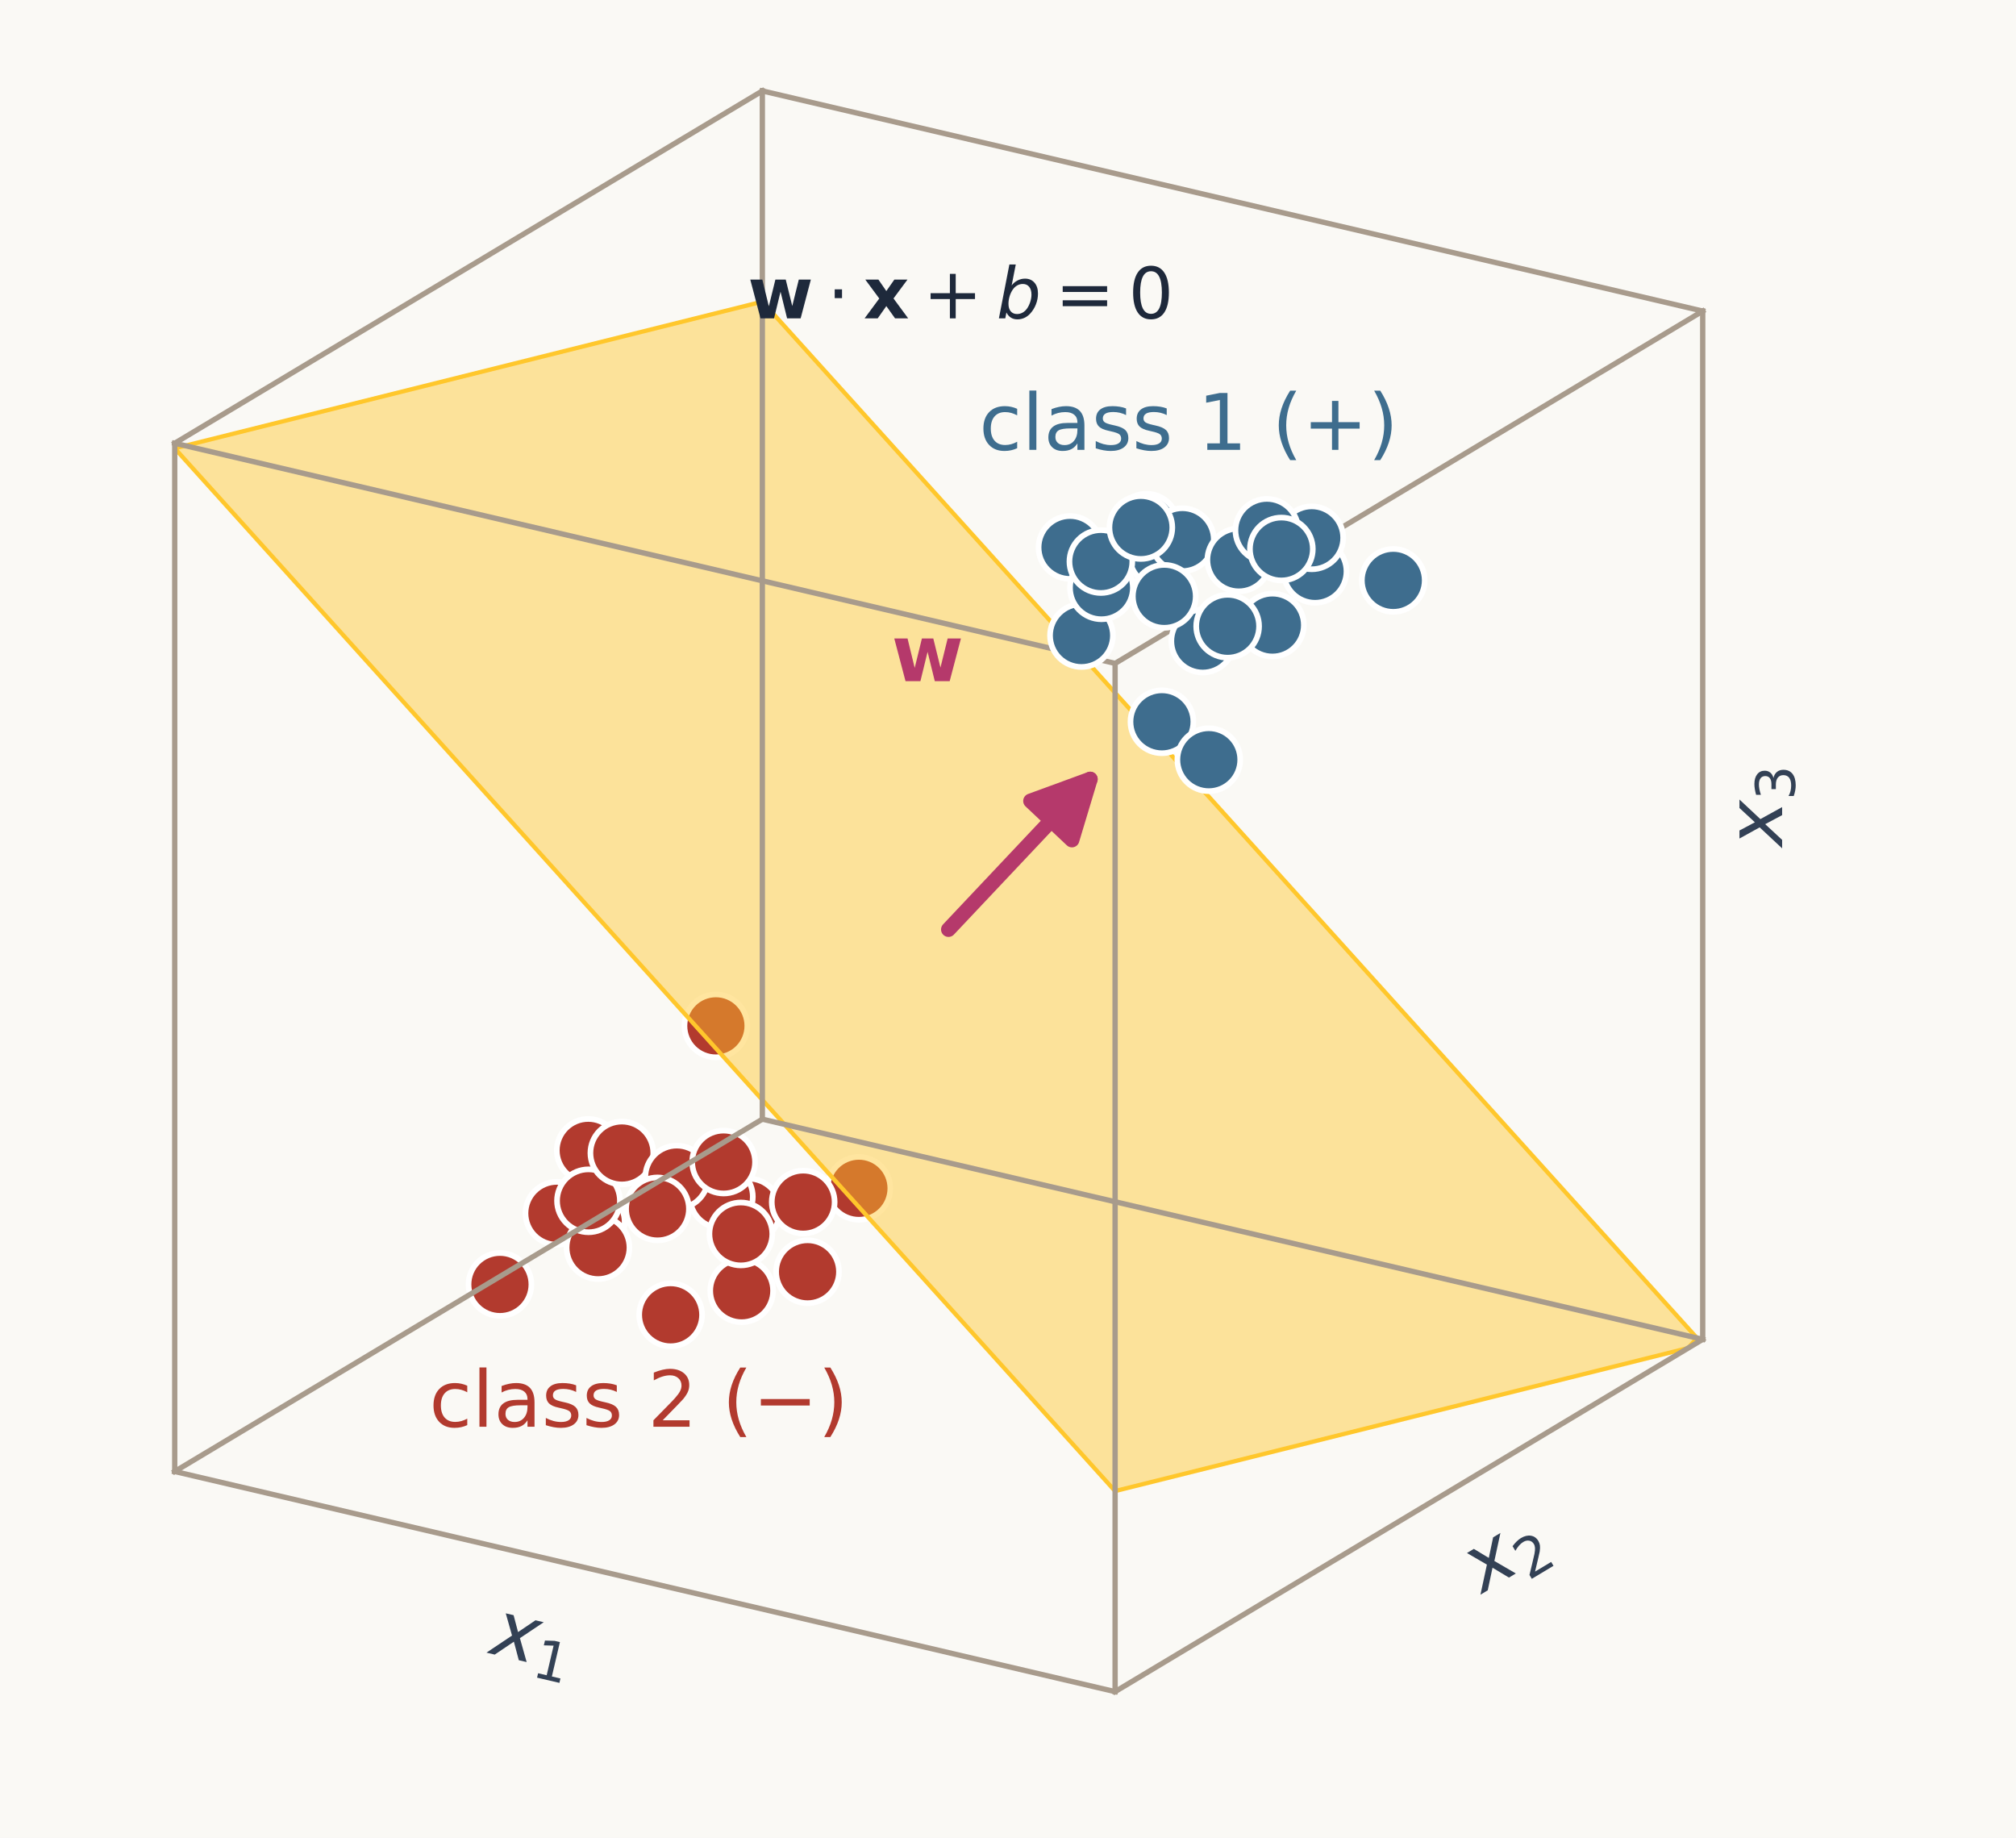
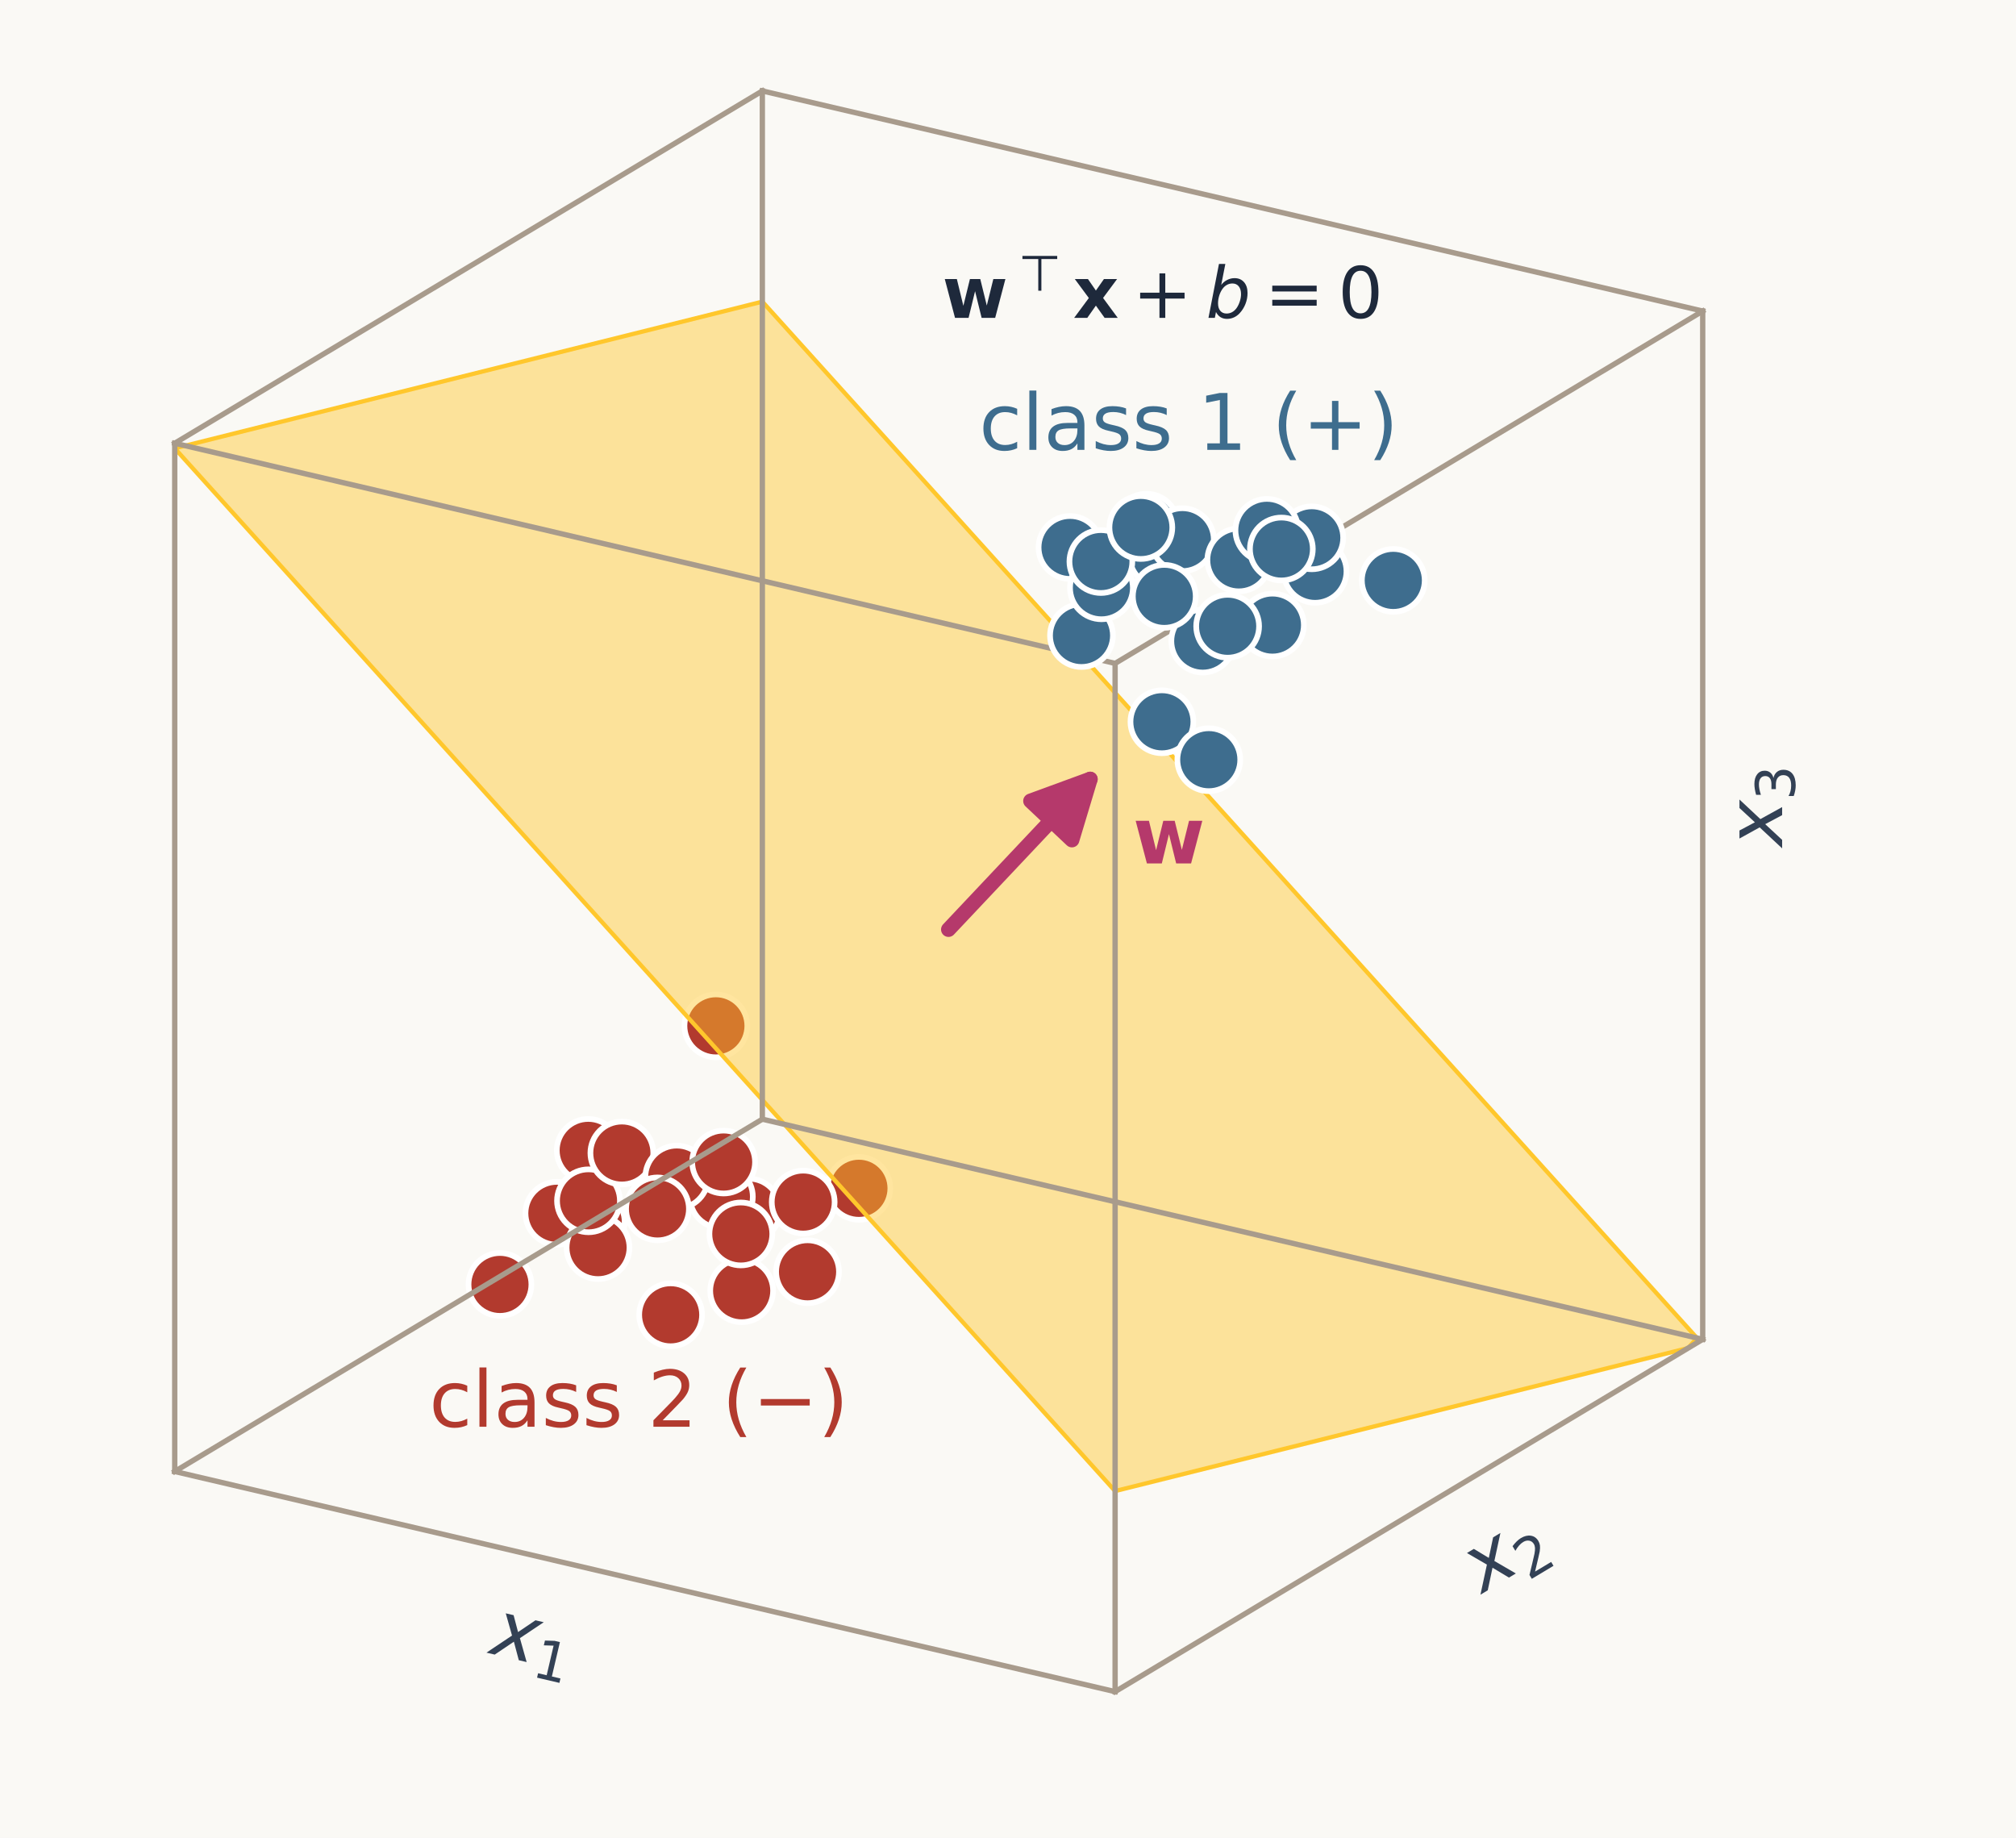
<svg xmlns="http://www.w3.org/2000/svg" xmlns:xlink="http://www.w3.org/1999/xlink" width="409.227pt" height="373.039pt" viewBox="0 0 409.227 373.039" version="1.1">
  <defs>
    <style type="text/css">*{stroke-linejoin: round; stroke-linecap: butt}</style>
  </defs>
  <g id="figure_1">
    <g id="patch_1">
      <path d="M 0 373.039  L 409.227 373.039  L 409.227 0  L 0 0  z " style="fill: #faf9f5" />
    </g>
    <g id="patch_2">
      <path d="M 7.2 364.251  L 364.251 364.251  L 364.251 7.2  L 7.2 7.2  z " style="fill: #faf9f5" />
    </g>
    <g id="pane3d_1">
      <g id="patch_3">
        <path d="M 35.467 298.663  L 154.747 227.155  L 154.747 18.455  L 35.467 89.963  " style="fill: none; opacity: 0.5" />
      </g>
    </g>
    <g id="pane3d_2">
      <g id="patch_4">
        <path d="M 154.747 227.155  L 345.634 271.838  L 345.634 63.138  L 154.747 18.455  " style="fill: none; opacity: 0.5" />
      </g>
    </g>
    <g id="pane3d_3">
      <g id="patch_5">
        <path d="M 35.467 298.663  L 226.354 343.346  L 345.634 271.838  L 154.747 227.155  " style="fill: none; opacity: 0.5" />
      </g>
    </g>
    <g id="axis3d_1">
      <g id="line2d_1">
        <path d="M 35.467 298.663  L 226.354 343.346  " style="fill: none" />
      </g>
      <g id="text_1">
        <g style="fill: #334155" transform="translate(99.13483 335.5737) rotate(-346.8254) scale(0.1584 -0.1584)">
          <defs>
            <path id="DejaVuSans-Oblique-78" d="M 3841 3500  L 2234 1784  L 3219 0  L 2559 0  L 1819 1388  L 531 0  L -166 0  L 1556 1844  L 641 3500  L 1300 3500  L 1972 2234  L 3144 3500  L 3841 3500  z " transform="scale(0.015625)" />
            <path id="DejaVuSans-31" d="M 794 531  L 1825 531  L 1825 4091  L 703 3866  L 703 4441  L 1819 4666  L 2450 4666  L 2450 531  L 3481 531  L 3481 0  L 794 0  L 794 531  z " transform="scale(0.015625)" />
          </defs>
          <use xlink:href="#DejaVuSans-Oblique-78" transform="translate(0 0.3125)" />
          <use xlink:href="#DejaVuSans-31" transform="translate(59.17969 -16.09375) scale(0.7)" />
        </g>
      </g>
    </g>
    <g id="axis3d_2">
      <g id="line2d_2">
        <path d="M 345.634 271.838  L 226.354 343.346  " style="fill: none" />
      </g>
      <g id="text_2">
        <g style="fill: #334155" transform="translate(300.8951 323.4981) rotate(-30.94251) scale(0.1584 -0.1584)">
          <defs>
            <path id="DejaVuSans-32" d="M 1228 531  L 3431 531  L 3431 0  L 469 0  L 469 531  Q 828 903 1448 1529  Q 2069 2156 2228 2338  Q 2531 2678 2651 2914  Q 2772 3150 2772 3378  Q 2772 3750 2511 3984  Q 2250 4219 1831 4219  Q 1534 4219 1204 4116  Q 875 4013 500 3803  L 500 4441  Q 881 4594 1212 4672  Q 1544 4750 1819 4750  Q 2544 4750 2975 4387  Q 3406 4025 3406 3419  Q 3406 3131 3298 2873  Q 3191 2616 2906 2266  Q 2828 2175 2409 1742  Q 1991 1309 1228 531  z " transform="scale(0.015625)" />
          </defs>
          <use xlink:href="#DejaVuSans-Oblique-78" transform="translate(0 0.3125)" />
          <use xlink:href="#DejaVuSans-32" transform="translate(59.17969 -16.09375) scale(0.7)" />
        </g>
      </g>
    </g>
    <g id="axis3d_3">
      <g id="line2d_3">
        <path d="M 345.634 271.838  L 345.634 63.138  " style="fill: none" />
      </g>
      <g id="text_3">
        <g style="fill: #334155" transform="translate(361.804 171.7793) rotate(-90) scale(0.1584 -0.1584)">
          <defs>
            <path id="DejaVuSans-33" d="M 2597 2516  Q 3050 2419 3304 2112  Q 3559 1806 3559 1356  Q 3559 666 3084 287  Q 2609 -91 1734 -91  Q 1441 -91 1130 -33  Q 819 25 488 141  L 488 750  Q 750 597 1062 519  Q 1375 441 1716 441  Q 2309 441 2620 675  Q 2931 909 2931 1356  Q 2931 1769 2642 2001  Q 2353 2234 1838 2234  L 1294 2234  L 1294 2753  L 1863 2753  Q 2328 2753 2575 2939  Q 2822 3125 2822 3475  Q 2822 3834 2567 4026  Q 2313 4219 1838 4219  Q 1578 4219 1281 4162  Q 984 4106 628 3988  L 628 4550  Q 988 4650 1302 4700  Q 1616 4750 1894 4750  Q 2613 4750 3031 4423  Q 3450 4097 3450 3541  Q 3450 3153 3228 2886  Q 3006 2619 2597 2516  z " transform="scale(0.015625)" />
          </defs>
          <use xlink:href="#DejaVuSans-Oblique-78" transform="translate(0 0.3125)" />
          <use xlink:href="#DejaVuSans-33" transform="translate(59.17969 -16.09375) scale(0.7)" />
        </g>
      </g>
    </g>
    <g id="axes_1">
      <g id="Path3DCollection_1">
        <defs>
-           <path id="md238e57ece" d="M 0 6.381  C 1.692 6.381 3.315 5.709 4.512 4.512  C 5.709 3.315 6.381 1.692 6.381 0  C 6.381 -1.692 5.709 -3.315 4.512 -4.512  C 3.315 -5.709 1.692 -6.381 0 -6.381  C -1.692 -6.381 -3.315 -5.709 -4.512 -4.512  C -5.709 -3.315 -6.381 -1.692 -6.381 0  C -6.381 1.692 -5.709 3.315 -4.512 4.512  C -3.315 5.709 -1.692 6.381 0 6.381  z " style="stroke: #ffffff; stroke-width: 1.152" />
+           <path id="m69ab20252e" d="M 0 6.381  C 1.692 6.381 3.315 5.709 4.512 4.512  C 5.709 3.315 6.381 1.692 6.381 0  C 6.381 -1.692 5.709 -3.315 4.512 -4.512  C 3.315 -5.709 1.692 -6.381 0 -6.381  C -1.692 -6.381 -3.315 -5.709 -4.512 -4.512  C -5.709 -3.315 -6.381 -1.692 -6.381 0  C -6.381 1.692 -5.709 3.315 -4.512 4.512  C -3.315 5.709 -1.692 6.381 0 6.381  z " style="stroke: #ffffff; stroke-width: 1.152" />
        </defs>
-         <g clip-path="url(#p60a55ea14d)">
-           <use xlink:href="#md238e57ece" x="101.487" y="260.698" style="fill: #b23a2e; stroke: #ffffff; stroke-width: 1.152" />
-           <use xlink:href="#md238e57ece" x="121.837" y="234.627" style="fill: #b23a2e; stroke: #ffffff; stroke-width: 1.152" />
-           <use xlink:href="#md238e57ece" x="151.993" y="245.602" style="fill: #b23a2e; stroke: #ffffff; stroke-width: 1.152" />
-           <use xlink:href="#md238e57ece" x="145.317" y="208.215" style="fill: #b23a2e; stroke: #ffffff; stroke-width: 1.152" />
-           <use xlink:href="#md238e57ece" x="120.421" y="248.034" style="fill: #b23a2e; stroke: #ffffff; stroke-width: 1.152" />
-           <use xlink:href="#md238e57ece" x="163.925" y="258.118" style="fill: #b23a2e; stroke: #ffffff; stroke-width: 1.152" />
-           <use xlink:href="#md238e57ece" x="119.407" y="233.49" style="fill: #b23a2e; stroke: #ffffff; stroke-width: 1.152" />
-           <use xlink:href="#md238e57ece" x="113.048" y="246.257" style="fill: #b23a2e; stroke: #ffffff; stroke-width: 1.152" />
-           <use xlink:href="#md238e57ece" x="121.395" y="253.224" style="fill: #b23a2e; stroke: #ffffff; stroke-width: 1.152" />
-           <use xlink:href="#md238e57ece" x="174.35" y="241.189" style="fill: #b23a2e; stroke: #ffffff; stroke-width: 1.152" />
-           <use xlink:href="#md238e57ece" x="119.455" y="243.719" style="fill: #b23a2e; stroke: #ffffff; stroke-width: 1.152" />
-           <use xlink:href="#md238e57ece" x="126.231" y="234.024" style="fill: #b23a2e; stroke: #ffffff; stroke-width: 1.152" />
-           <use xlink:href="#md238e57ece" x="150.548" y="261.977" style="fill: #b23a2e; stroke: #ffffff; stroke-width: 1.152" />
-           <use xlink:href="#md238e57ece" x="163.041" y="243.981" style="fill: #b23a2e; stroke: #ffffff; stroke-width: 1.152" />
-           <use xlink:href="#md238e57ece" x="146.432" y="242.898" style="fill: #b23a2e; stroke: #ffffff; stroke-width: 1.152" />
-           <use xlink:href="#md238e57ece" x="137.379" y="238.901" style="fill: #b23a2e; stroke: #ffffff; stroke-width: 1.152" />
-           <use xlink:href="#md238e57ece" x="133.467" y="245.366" style="fill: #b23a2e; stroke: #ffffff; stroke-width: 1.152" />
-           <use xlink:href="#md238e57ece" x="136.132" y="266.86" style="fill: #b23a2e; stroke: #ffffff; stroke-width: 1.152" />
-           <use xlink:href="#md238e57ece" x="150.384" y="250.45" style="fill: #b23a2e; stroke: #ffffff; stroke-width: 1.152" />
-           <use xlink:href="#md238e57ece" x="146.886" y="235.854" style="fill: #b23a2e; stroke: #ffffff; stroke-width: 1.152" />
+         <g clip-path="url(#p181996ef46)">
+           <use xlink:href="#m69ab20252e" x="101.487" y="260.698" style="fill: #b23a2e; stroke: #ffffff; stroke-width: 1.152" />
+           <use xlink:href="#m69ab20252e" x="121.837" y="234.627" style="fill: #b23a2e; stroke: #ffffff; stroke-width: 1.152" />
+           <use xlink:href="#m69ab20252e" x="151.993" y="245.602" style="fill: #b23a2e; stroke: #ffffff; stroke-width: 1.152" />
+           <use xlink:href="#m69ab20252e" x="145.317" y="208.215" style="fill: #b23a2e; stroke: #ffffff; stroke-width: 1.152" />
+           <use xlink:href="#m69ab20252e" x="120.421" y="248.034" style="fill: #b23a2e; stroke: #ffffff; stroke-width: 1.152" />
+           <use xlink:href="#m69ab20252e" x="163.925" y="258.118" style="fill: #b23a2e; stroke: #ffffff; stroke-width: 1.152" />
+           <use xlink:href="#m69ab20252e" x="119.407" y="233.49" style="fill: #b23a2e; stroke: #ffffff; stroke-width: 1.152" />
+           <use xlink:href="#m69ab20252e" x="113.048" y="246.257" style="fill: #b23a2e; stroke: #ffffff; stroke-width: 1.152" />
+           <use xlink:href="#m69ab20252e" x="121.395" y="253.224" style="fill: #b23a2e; stroke: #ffffff; stroke-width: 1.152" />
+           <use xlink:href="#m69ab20252e" x="174.35" y="241.189" style="fill: #b23a2e; stroke: #ffffff; stroke-width: 1.152" />
+           <use xlink:href="#m69ab20252e" x="119.455" y="243.719" style="fill: #b23a2e; stroke: #ffffff; stroke-width: 1.152" />
+           <use xlink:href="#m69ab20252e" x="126.231" y="234.024" style="fill: #b23a2e; stroke: #ffffff; stroke-width: 1.152" />
+           <use xlink:href="#m69ab20252e" x="150.548" y="261.977" style="fill: #b23a2e; stroke: #ffffff; stroke-width: 1.152" />
+           <use xlink:href="#m69ab20252e" x="163.041" y="243.981" style="fill: #b23a2e; stroke: #ffffff; stroke-width: 1.152" />
+           <use xlink:href="#m69ab20252e" x="146.432" y="242.898" style="fill: #b23a2e; stroke: #ffffff; stroke-width: 1.152" />
+           <use xlink:href="#m69ab20252e" x="137.379" y="238.901" style="fill: #b23a2e; stroke: #ffffff; stroke-width: 1.152" />
+           <use xlink:href="#m69ab20252e" x="133.467" y="245.366" style="fill: #b23a2e; stroke: #ffffff; stroke-width: 1.152" />
+           <use xlink:href="#m69ab20252e" x="136.132" y="266.86" style="fill: #b23a2e; stroke: #ffffff; stroke-width: 1.152" />
+           <use xlink:href="#m69ab20252e" x="150.384" y="250.45" style="fill: #b23a2e; stroke: #ffffff; stroke-width: 1.152" />
+           <use xlink:href="#m69ab20252e" x="146.886" y="235.854" style="fill: #b23a2e; stroke: #ffffff; stroke-width: 1.152" />
        </g>
      </g>
      <g id="Poly3DCollection_1">
        <defs>
-           <path id="mecfa9c2ccb" d="M 226.354 -70.403  L 342.69 -99.436  L 344.456 -101.476  L 154.747 -311.813  L 35.467 -282.046  z " style="stroke: #ffc72c; stroke-width: 0.864" />
+           <path id="md86cc02a25" d="M 226.354 -70.403  L 342.69 -99.436  L 344.456 -101.476  L 154.747 -311.813  L 35.467 -282.046  z " style="stroke: #ffc72c; stroke-width: 0.864" />
        </defs>
-         <g clip-path="url(#p60a55ea14d)">
-           <use xlink:href="#mecfa9c2ccb" x="0" y="373.039" style="fill: #ffc72c; fill-opacity: 0.45; stroke: #ffc72c; stroke-width: 0.864" />
+         <g clip-path="url(#p181996ef46)">
+           <use xlink:href="#md86cc02a25" x="0" y="373.039" style="fill: #ffc72c; fill-opacity: 0.45; stroke: #ffc72c; stroke-width: 0.864" />
        </g>
      </g>
      <g id="line2d_4">
        <path d="M 35.467 298.663  L 226.354 343.346  " style="fill: none; stroke: #a89b8c; stroke-width: 1.08; stroke-linecap: square" />
      </g>
      <g id="line2d_5">
        <path d="M 35.467 89.963  L 226.354 134.646  " style="fill: none; stroke: #a89b8c; stroke-width: 1.08; stroke-linecap: square" />
      </g>
      <g id="line2d_6">
        <path d="M 154.747 227.155  L 345.634 271.838  " style="fill: none; stroke: #a89b8c; stroke-width: 1.08; stroke-linecap: square" />
      </g>
      <g id="line2d_7">
        <path d="M 154.747 18.455  L 345.634 63.138  " style="fill: none; stroke: #a89b8c; stroke-width: 1.08; stroke-linecap: square" />
      </g>
      <g id="line2d_8">
        <path d="M 35.467 298.663  L 154.747 227.155  " style="fill: none; stroke: #a89b8c; stroke-width: 1.08; stroke-linecap: square" />
      </g>
      <g id="line2d_9">
        <path d="M 35.467 89.963  L 154.747 18.455  " style="fill: none; stroke: #a89b8c; stroke-width: 1.08; stroke-linecap: square" />
      </g>
      <g id="line2d_10">
        <path d="M 226.354 343.346  L 345.634 271.838  " style="fill: none; stroke: #a89b8c; stroke-width: 1.08; stroke-linecap: square" />
      </g>
      <g id="line2d_11">
        <path d="M 226.354 134.646  L 345.634 63.138  " style="fill: none; stroke: #a89b8c; stroke-width: 1.08; stroke-linecap: square" />
      </g>
      <g id="line2d_12">
        <path d="M 35.467 298.663  L 35.467 89.963  " style="fill: none; stroke: #a89b8c; stroke-width: 1.08; stroke-linecap: square" />
      </g>
      <g id="line2d_13">
        <path d="M 154.747 227.155  L 154.747 18.455  " style="fill: none; stroke: #a89b8c; stroke-width: 1.08; stroke-linecap: square" />
      </g>
      <g id="line2d_14">
        <path d="M 226.354 343.346  L 226.354 134.646  " style="fill: none; stroke: #a89b8c; stroke-width: 1.08; stroke-linecap: square" />
      </g>
      <g id="line2d_15">
        <path d="M 345.634 271.838  L 345.634 63.138  " style="fill: none; stroke: #a89b8c; stroke-width: 1.08; stroke-linecap: square" />
      </g>
      <g id="Path3DCollection_2">
        <defs>
-           <path id="m7ea125ef98" d="M 0 6.381  C 1.692 6.381 3.315 5.709 4.512 4.512  C 5.709 3.315 6.381 1.692 6.381 0  C 6.381 -1.692 5.709 -3.315 4.512 -4.512  C 3.315 -5.709 1.692 -6.381 0 -6.381  C -1.692 -6.381 -3.315 -5.709 -4.512 -4.512  C -5.709 -3.315 -6.381 -1.692 -6.381 0  C -6.381 1.692 -5.709 3.315 -4.512 4.512  C -3.315 5.709 -1.692 6.381 0 6.381  z " style="stroke: #ffffff; stroke-width: 1.152" />
+           <path id="m7d11b2d3d6" d="M 0 6.381  C 1.692 6.381 3.315 5.709 4.512 4.512  C 5.709 3.315 6.381 1.692 6.381 0  C 6.381 -1.692 5.709 -3.315 4.512 -4.512  C 3.315 -5.709 1.692 -6.381 0 -6.381  C -1.692 -6.381 -3.315 -5.709 -4.512 -4.512  C -5.709 -3.315 -6.381 -1.692 -6.381 0  C -6.381 1.692 -5.709 3.315 -4.512 4.512  C -3.315 5.709 -1.692 6.381 0 6.381  z " style="stroke: #ffffff; stroke-width: 1.152" />
        </defs>
-         <g clip-path="url(#p60a55ea14d)">
-           <use xlink:href="#m7ea125ef98" x="219.528" y="128.99" style="fill: #3e6d8e; stroke: #ffffff; stroke-width: 1.152" />
-           <use xlink:href="#m7ea125ef98" x="258.289" y="126.865" style="fill: #3e6d8e; stroke: #ffffff; stroke-width: 1.152" />
-           <use xlink:href="#m7ea125ef98" x="266.942" y="115.963" style="fill: #3e6d8e; stroke: #ffffff; stroke-width: 1.152" />
-           <use xlink:href="#m7ea125ef98" x="235.648" y="112.726" style="fill: #3e6d8e; stroke: #ffffff; stroke-width: 1.152" />
-           <use xlink:href="#m7ea125ef98" x="217.203" y="111.119" style="fill: #3e6d8e; stroke: #ffffff; stroke-width: 1.152" />
-           <use xlink:href="#m7ea125ef98" x="232.729" y="106.596" style="fill: #3e6d8e; stroke: #ffffff; stroke-width: 1.152" />
-           <use xlink:href="#m7ea125ef98" x="244.15" y="130.121" style="fill: #3e6d8e; stroke: #ffffff; stroke-width: 1.152" />
-           <use xlink:href="#m7ea125ef98" x="235.857" y="146.496" style="fill: #3e6d8e; stroke: #ffffff; stroke-width: 1.152" />
-           <use xlink:href="#m7ea125ef98" x="240.009" y="109.533" style="fill: #3e6d8e; stroke: #ffffff; stroke-width: 1.152" />
-           <use xlink:href="#m7ea125ef98" x="282.822" y="117.802" style="fill: #3e6d8e; stroke: #ffffff; stroke-width: 1.152" />
-           <use xlink:href="#m7ea125ef98" x="245.375" y="154.194" style="fill: #3e6d8e; stroke: #ffffff; stroke-width: 1.152" />
-           <use xlink:href="#m7ea125ef98" x="266.269" y="109.158" style="fill: #3e6d8e; stroke: #ffffff; stroke-width: 1.152" />
-           <use xlink:href="#m7ea125ef98" x="223.58" y="119.304" style="fill: #3e6d8e; stroke: #ffffff; stroke-width: 1.152" />
-           <use xlink:href="#m7ea125ef98" x="249.199" y="127.106" style="fill: #3e6d8e; stroke: #ffffff; stroke-width: 1.152" />
-           <use xlink:href="#m7ea125ef98" x="223.468" y="113.973" style="fill: #3e6d8e; stroke: #ffffff; stroke-width: 1.152" />
-           <use xlink:href="#m7ea125ef98" x="236.337" y="121.038" style="fill: #3e6d8e; stroke: #ffffff; stroke-width: 1.152" />
-           <use xlink:href="#m7ea125ef98" x="231.583" y="107.066" style="fill: #3e6d8e; stroke: #ffffff; stroke-width: 1.152" />
-           <use xlink:href="#m7ea125ef98" x="251.467" y="113.638" style="fill: #3e6d8e; stroke: #ffffff; stroke-width: 1.152" />
-           <use xlink:href="#m7ea125ef98" x="257.164" y="107.64" style="fill: #3e6d8e; stroke: #ffffff; stroke-width: 1.152" />
-           <use xlink:href="#m7ea125ef98" x="260.104" y="111.431" style="fill: #3e6d8e; stroke: #ffffff; stroke-width: 1.152" />
+         <g clip-path="url(#p181996ef46)">
+           <use xlink:href="#m7d11b2d3d6" x="219.528" y="128.99" style="fill: #3e6d8e; stroke: #ffffff; stroke-width: 1.152" />
+           <use xlink:href="#m7d11b2d3d6" x="258.289" y="126.865" style="fill: #3e6d8e; stroke: #ffffff; stroke-width: 1.152" />
+           <use xlink:href="#m7d11b2d3d6" x="266.942" y="115.963" style="fill: #3e6d8e; stroke: #ffffff; stroke-width: 1.152" />
+           <use xlink:href="#m7d11b2d3d6" x="235.648" y="112.726" style="fill: #3e6d8e; stroke: #ffffff; stroke-width: 1.152" />
+           <use xlink:href="#m7d11b2d3d6" x="217.203" y="111.119" style="fill: #3e6d8e; stroke: #ffffff; stroke-width: 1.152" />
+           <use xlink:href="#m7d11b2d3d6" x="232.729" y="106.596" style="fill: #3e6d8e; stroke: #ffffff; stroke-width: 1.152" />
+           <use xlink:href="#m7d11b2d3d6" x="244.15" y="130.121" style="fill: #3e6d8e; stroke: #ffffff; stroke-width: 1.152" />
+           <use xlink:href="#m7d11b2d3d6" x="235.857" y="146.496" style="fill: #3e6d8e; stroke: #ffffff; stroke-width: 1.152" />
+           <use xlink:href="#m7d11b2d3d6" x="240.009" y="109.533" style="fill: #3e6d8e; stroke: #ffffff; stroke-width: 1.152" />
+           <use xlink:href="#m7d11b2d3d6" x="282.822" y="117.802" style="fill: #3e6d8e; stroke: #ffffff; stroke-width: 1.152" />
+           <use xlink:href="#m7d11b2d3d6" x="245.375" y="154.194" style="fill: #3e6d8e; stroke: #ffffff; stroke-width: 1.152" />
+           <use xlink:href="#m7d11b2d3d6" x="266.269" y="109.158" style="fill: #3e6d8e; stroke: #ffffff; stroke-width: 1.152" />
+           <use xlink:href="#m7d11b2d3d6" x="223.58" y="119.304" style="fill: #3e6d8e; stroke: #ffffff; stroke-width: 1.152" />
+           <use xlink:href="#m7d11b2d3d6" x="249.199" y="127.106" style="fill: #3e6d8e; stroke: #ffffff; stroke-width: 1.152" />
+           <use xlink:href="#m7d11b2d3d6" x="223.468" y="113.973" style="fill: #3e6d8e; stroke: #ffffff; stroke-width: 1.152" />
+           <use xlink:href="#m7d11b2d3d6" x="236.337" y="121.038" style="fill: #3e6d8e; stroke: #ffffff; stroke-width: 1.152" />
+           <use xlink:href="#m7d11b2d3d6" x="231.583" y="107.066" style="fill: #3e6d8e; stroke: #ffffff; stroke-width: 1.152" />
+           <use xlink:href="#m7d11b2d3d6" x="251.467" y="113.638" style="fill: #3e6d8e; stroke: #ffffff; stroke-width: 1.152" />
+           <use xlink:href="#m7d11b2d3d6" x="257.164" y="107.64" style="fill: #3e6d8e; stroke: #ffffff; stroke-width: 1.152" />
+           <use xlink:href="#m7d11b2d3d6" x="260.104" y="111.431" style="fill: #3e6d8e; stroke: #ffffff; stroke-width: 1.152" />
        </g>
      </g>
      <g id="text_4">
-         <g style="fill: #1e293b" transform="translate(151.7909 64.61933) scale(0.144 -0.144)">
+         <g style="fill: #1e293b" transform="translate(191.2789 64.61933) scale(0.144 -0.144)">
          <defs>
            <path id="DejaVuSans-Bold-77" d="M 225 3500  L 1313 3500  L 1900 1088  L 2491 3500  L 3425 3500  L 4013 1113  L 4603 3500  L 5691 3500  L 4769 0  L 3547 0  L 2956 2406  L 2369 0  L 1147 0  L 225 3500  z " transform="scale(0.015625)" />
-             <path id="DejaVuSans-22c5" d="M 684 2619  L 1344 2619  L 1344 1825  L 684 1825  L 684 2619  z " transform="scale(0.015625)" />
+             <path id="DejaVuSans-22a4" d="M 5028 4481  L 5028 4084  L 2988 4084  L 2988 0  L 2588 0  L 2588 4084  L 547 4084  L 547 4481  L 5028 4481  z " transform="scale(0.015625)" />
            <path id="DejaVuSans-Bold-78" d="M 1422 1791  L 159 3500  L 1344 3500  L 2059 2463  L 2784 3500  L 3969 3500  L 2706 1797  L 4031 0  L 2847 0  L 2059 1106  L 1281 0  L 97 0  L 1422 1791  z " transform="scale(0.015625)" />
            <path id="DejaVuSans-2b" d="M 2944 4013  L 2944 2272  L 4684 2272  L 4684 1741  L 2944 1741  L 2944 0  L 2419 0  L 2419 1741  L 678 1741  L 678 2272  L 2419 2272  L 2419 4013  L 2944 4013  z " transform="scale(0.015625)" />
            <path id="DejaVuSans-Oblique-62" d="M 3169 2138  Q 3169 2591 2961 2847  Q 2753 3103 2388 3103  Q 2122 3103 1889 2973  Q 1656 2844 1484 2597  Q 1303 2338 1198 1995  Q 1094 1653 1094 1313  Q 1094 881 1298 636  Q 1503 391 1863 391  Q 2134 391 2365 517  Q 2597 644 2772 891  Q 2950 1147 3059 1487  Q 3169 1828 3169 2138  z M 1381 2969  Q 1594 3256 1914 3420  Q 2234 3584 2584 3584  Q 3122 3584 3439 3221  Q 3756 2859 3756 2241  Q 3756 1734 3570 1259  Q 3384 784 3041 416  Q 2816 172 2522 40  Q 2228 -91 1906 -91  Q 1566 -91 1316 65  Q 1066 222 909 531  L 806 0  L 231 0  L 1178 4863  L 1753 4863  L 1381 2969  z " transform="scale(0.015625)" />
            <path id="DejaVuSans-3d" d="M 678 2906  L 4684 2906  L 4684 2381  L 678 2381  L 678 2906  z M 678 1631  L 4684 1631  L 4684 1100  L 678 1100  L 678 1631  z " transform="scale(0.015625)" />
            <path id="DejaVuSans-30" d="M 2034 4250  Q 1547 4250 1301 3770  Q 1056 3291 1056 2328  Q 1056 1369 1301 889  Q 1547 409 2034 409  Q 2525 409 2770 889  Q 3016 1369 3016 2328  Q 3016 3291 2770 3770  Q 2525 4250 2034 4250  z M 2034 4750  Q 2819 4750 3233 4129  Q 3647 3509 3647 2328  Q 3647 1150 3233 529  Q 2819 -91 2034 -91  Q 1250 -91 836 529  Q 422 1150 422 2328  Q 422 3509 836 4129  Q 1250 4750 2034 4750  z " transform="scale(0.015625)" />
          </defs>
-           <use xlink:href="#DejaVuSans-Bold-77" transform="translate(0 0.015625)" />
-           <use xlink:href="#DejaVuSans-22c5" transform="translate(111.8652 0.015625)" />
-           <use xlink:href="#DejaVuSans-Bold-78" transform="translate(163.1348 0.015625)" />
-           <use xlink:href="#DejaVuSans-2b" transform="translate(247.1191 0.015625)" />
-           <use xlink:href="#DejaVuSans-Oblique-62" transform="translate(350.3906 0.015625)" />
-           <use xlink:href="#DejaVuSans-3d" transform="translate(433.3496 0.015625)" />
-           <use xlink:href="#DejaVuSans-30" transform="translate(536.6211 0.015625)" />
+           <use xlink:href="#DejaVuSans-Bold-77" transform="translate(0 0.707813)" />
+           <use xlink:href="#DejaVuSans-22a4" transform="translate(106.9775 38.98906) scale(0.7)" />
+           <use xlink:href="#DejaVuSans-Bold-78" transform="translate(184.3262 0.707813)" />
+           <use xlink:href="#DejaVuSans-2b" transform="translate(268.3105 0.707813)" />
+           <use xlink:href="#DejaVuSans-Oblique-62" transform="translate(371.582 0.707813)" />
+           <use xlink:href="#DejaVuSans-3d" transform="translate(454.541 0.707813)" />
+           <use xlink:href="#DejaVuSans-30" transform="translate(557.8125 0.707813)" />
        </g>
      </g>
      <g id="text_5">
-         <g style="fill: #b5396b" transform="translate(180.9724 138.3011) scale(0.1584 -0.1584)">
+         <g style="fill: #b5396b" transform="translate(229.9724 175.3011) scale(0.1584 -0.1584)">
          <use xlink:href="#DejaVuSans-Bold-77" transform="translate(0 0.3125)" />
        </g>
      </g>
      <g id="text_6">
        <g style="fill: #3e6d8e" transform="translate(198.7478 91.30581) scale(0.1584 -0.1584)">
          <defs>
            <path id="DejaVuSans-63" d="M 3122 3366  L 3122 2828  Q 2878 2963 2633 3030  Q 2388 3097 2138 3097  Q 1578 3097 1268 2742  Q 959 2388 959 1747  Q 959 1106 1268 751  Q 1578 397 2138 397  Q 2388 397 2633 464  Q 2878 531 3122 666  L 3122 134  Q 2881 22 2623 -34  Q 2366 -91 2075 -91  Q 1284 -91 818 406  Q 353 903 353 1747  Q 353 2603 823 3093  Q 1294 3584 2113 3584  Q 2378 3584 2631 3529  Q 2884 3475 3122 3366  z " transform="scale(0.015625)" />
            <path id="DejaVuSans-6c" d="M 603 4863  L 1178 4863  L 1178 0  L 603 0  L 603 4863  z " transform="scale(0.015625)" />
            <path id="DejaVuSans-61" d="M 2194 1759  Q 1497 1759 1228 1600  Q 959 1441 959 1056  Q 959 750 1161 570  Q 1363 391 1709 391  Q 2188 391 2477 730  Q 2766 1069 2766 1631  L 2766 1759  L 2194 1759  z M 3341 1997  L 3341 0  L 2766 0  L 2766 531  Q 2569 213 2275 61  Q 1981 -91 1556 -91  Q 1019 -91 701 211  Q 384 513 384 1019  Q 384 1609 779 1909  Q 1175 2209 1959 2209  L 2766 2209  L 2766 2266  Q 2766 2663 2505 2880  Q 2244 3097 1772 3097  Q 1472 3097 1187 3025  Q 903 2953 641 2809  L 641 3341  Q 956 3463 1253 3523  Q 1550 3584 1831 3584  Q 2591 3584 2966 3190  Q 3341 2797 3341 1997  z " transform="scale(0.015625)" />
            <path id="DejaVuSans-73" d="M 2834 3397  L 2834 2853  Q 2591 2978 2328 3040  Q 2066 3103 1784 3103  Q 1356 3103 1142 2972  Q 928 2841 928 2578  Q 928 2378 1081 2264  Q 1234 2150 1697 2047  L 1894 2003  Q 2506 1872 2764 1633  Q 3022 1394 3022 966  Q 3022 478 2636 193  Q 2250 -91 1575 -91  Q 1294 -91 989 -36  Q 684 19 347 128  L 347 722  Q 666 556 975 473  Q 1284 391 1588 391  Q 1994 391 2212 530  Q 2431 669 2431 922  Q 2431 1156 2273 1281  Q 2116 1406 1581 1522  L 1381 1569  Q 847 1681 609 1914  Q 372 2147 372 2553  Q 372 3047 722 3315  Q 1072 3584 1716 3584  Q 2034 3584 2315 3537  Q 2597 3491 2834 3397  z " transform="scale(0.015625)" />
            <path id="DejaVuSans-20" transform="scale(0.015625)" />
            <path id="DejaVuSans-28" d="M 1984 4856  Q 1566 4138 1362 3434  Q 1159 2731 1159 2009  Q 1159 1288 1364 580  Q 1569 -128 1984 -844  L 1484 -844  Q 1016 -109 783 600  Q 550 1309 550 2009  Q 550 2706 781 3412  Q 1013 4119 1484 4856  L 1984 4856  z " transform="scale(0.015625)" />
            <path id="DejaVuSans-29" d="M 513 4856  L 1013 4856  Q 1481 4119 1714 3412  Q 1947 2706 1947 2009  Q 1947 1309 1714 600  Q 1481 -109 1013 -844  L 513 -844  Q 928 -128 1133 580  Q 1338 1288 1338 2009  Q 1338 2731 1133 3434  Q 928 4138 513 4856  z " transform="scale(0.015625)" />
          </defs>
          <use xlink:href="#DejaVuSans-63" />
          <use xlink:href="#DejaVuSans-6c" transform="translate(54.98047 0)" />
          <use xlink:href="#DejaVuSans-61" transform="translate(82.76367 0)" />
          <use xlink:href="#DejaVuSans-73" transform="translate(144.043 0)" />
          <use xlink:href="#DejaVuSans-73" transform="translate(196.1426 0)" />
          <use xlink:href="#DejaVuSans-20" transform="translate(248.2422 0)" />
          <use xlink:href="#DejaVuSans-31" transform="translate(280.0293 0)" />
          <use xlink:href="#DejaVuSans-20" transform="translate(343.6523 0)" />
          <use xlink:href="#DejaVuSans-28" transform="translate(375.4395 0)" />
          <use xlink:href="#DejaVuSans-2b" transform="translate(414.4531 0)" />
          <use xlink:href="#DejaVuSans-29" transform="translate(498.2422 0)" />
        </g>
      </g>
      <g id="text_7">
        <g style="fill: #b23a2e" transform="translate(87.12197 289.5812) scale(0.1584 -0.1584)">
          <defs>
            <path id="DejaVuSans-2212" d="M 678 2272  L 4684 2272  L 4684 1741  L 678 1741  L 678 2272  z " transform="scale(0.015625)" />
          </defs>
          <use xlink:href="#DejaVuSans-63" />
          <use xlink:href="#DejaVuSans-6c" transform="translate(54.98047 0)" />
          <use xlink:href="#DejaVuSans-61" transform="translate(82.76367 0)" />
          <use xlink:href="#DejaVuSans-73" transform="translate(144.043 0)" />
          <use xlink:href="#DejaVuSans-73" transform="translate(196.1426 0)" />
          <use xlink:href="#DejaVuSans-20" transform="translate(248.2422 0)" />
          <use xlink:href="#DejaVuSans-32" transform="translate(280.0293 0)" />
          <use xlink:href="#DejaVuSans-20" transform="translate(343.6523 0)" />
          <use xlink:href="#DejaVuSans-28" transform="translate(375.4395 0)" />
          <use xlink:href="#DejaVuSans-2212" transform="translate(414.4531 0)" />
          <use xlink:href="#DejaVuSans-29" transform="translate(498.2422 0)" />
        </g>
      </g>
    </g>
    <g id="text_8">
      <g style="fill: #faf9f5; opacity: 0" transform="translate(105.845 365.5786) scale(0.01 -0.01)">
        <defs>
          <path id="Poppins-Regular-2e" d="M 678 -38  Q 512 -38 397 77  Q 282 192 282 358  Q 282 525 397 640  Q 512 755 678 755  Q 838 755 950 640  Q 1062 525 1062 358  Q 1062 192 950 77  Q 838 -38 678 -38  z " transform="scale(0.015625)" />
        </defs>
        <use xlink:href="#Poppins-Regular-2e" />
      </g>
    </g>
    <g id="text_9">
      <g style="fill: #faf9f5; opacity: 0" transform="translate(126.2613 365.5786) scale(0.01 -0.01)">
        <use xlink:href="#Poppins-Regular-2e" />
      </g>
    </g>
    <g id="text_10">
      <g style="fill: #faf9f5; opacity: 0" transform="translate(105.845 346.2216) scale(0.01 -0.01)">
        <use xlink:href="#Poppins-Regular-2e" />
      </g>
    </g>
    <g id="text_11">
      <g style="fill: #faf9f5; opacity: 0" transform="translate(126.2613 346.2216) scale(0.01 -0.01)">
        <use xlink:href="#Poppins-Regular-2e" />
      </g>
    </g>
    <g id="text_12">
      <g style="fill: #faf9f5; opacity: 0" transform="translate(302.1681 355.8274) scale(0.01 -0.01)">
        <use xlink:href="#Poppins-Regular-2e" />
      </g>
    </g>
    <g id="text_13">
      <g style="fill: #faf9f5; opacity: 0" transform="translate(325.0394 355.8274) scale(0.01 -0.01)">
        <use xlink:href="#Poppins-Regular-2e" />
      </g>
    </g>
    <g id="text_14">
      <g style="fill: #faf9f5; opacity: 0" transform="translate(302.1681 333.4131) scale(0.01 -0.01)">
        <use xlink:href="#Poppins-Regular-2e" />
      </g>
    </g>
    <g id="text_15">
      <g style="fill: #faf9f5; opacity: 0" transform="translate(325.0394 333.4131) scale(0.01 -0.01)">
        <use xlink:href="#Poppins-Regular-2e" />
      </g>
    </g>
    <g id="text_16">
      <g style="fill: #faf9f5; opacity: 0" transform="translate(385.9774 172.22) scale(0.01 -0.01)">
        <use xlink:href="#Poppins-Regular-2e" />
      </g>
    </g>
    <g id="text_17">
      <g style="fill: #faf9f5; opacity: 0" transform="translate(401.8174 172.22) scale(0.01 -0.01)">
        <use xlink:href="#Poppins-Regular-2e" />
      </g>
    </g>
    <g id="text_18">
      <g style="fill: #faf9f5; opacity: 0" transform="translate(385.9774 154.8697) scale(0.01 -0.01)">
        <use xlink:href="#Poppins-Regular-2e" />
      </g>
    </g>
    <g id="text_19">
      <g style="fill: #faf9f5; opacity: 0" transform="translate(401.8174 154.8697) scale(0.01 -0.01)">
        <use xlink:href="#Poppins-Regular-2e" />
      </g>
    </g>
    <g id="text_20">
-       <g style="fill: #faf9f5; opacity: 0" transform="translate(32.41321 126.3722) scale(0.01 -0.01)">
+       <g style="fill: #faf9f5; opacity: 0" transform="translate(30.88591 127.315) scale(0.01 -0.01)">
        <use xlink:href="#Poppins-Regular-2e" />
      </g>
    </g>
    <g id="text_21">
-       <g style="fill: #faf9f5; opacity: 0" transform="translate(119.4066 126.3722) scale(0.01 -0.01)">
+       <g style="fill: #faf9f5; opacity: 0" transform="translate(120.9339 127.315) scale(0.01 -0.01)">
        <use xlink:href="#Poppins-Regular-2e" />
      </g>
    </g>
    <g id="text_22">
-       <g style="fill: #faf9f5; opacity: 0" transform="translate(32.41321 112.6922) scale(0.01 -0.01)">
+       <g style="fill: #faf9f5; opacity: 0" transform="translate(30.88591 111.7495) scale(0.01 -0.01)">
        <use xlink:href="#Poppins-Regular-2e" />
      </g>
    </g>
    <g id="text_23">
-       <g style="fill: #faf9f5; opacity: 0" transform="translate(119.4066 112.6922) scale(0.01 -0.01)">
+       <g style="fill: #faf9f5; opacity: 0" transform="translate(120.9339 111.7495) scale(0.01 -0.01)">
        <use xlink:href="#Poppins-Regular-2e" />
      </g>
    </g>
    <g id="text_24">
      <g style="fill: #faf9f5; opacity: 0" transform="translate(180.4705 140.4995) scale(0.01 -0.01)">
        <use xlink:href="#Poppins-Regular-2e" />
      </g>
    </g>
    <g id="text_25">
      <g style="fill: #faf9f5; opacity: 0" transform="translate(195.9955 140.4995) scale(0.01 -0.01)">
        <use xlink:href="#Poppins-Regular-2e" />
      </g>
    </g>
    <g id="text_26">
      <g style="fill: #faf9f5; opacity: 0" transform="translate(180.4705 128.9795) scale(0.01 -0.01)">
        <use xlink:href="#Poppins-Regular-2e" />
      </g>
    </g>
    <g id="text_27">
      <g style="fill: #faf9f5; opacity: 0" transform="translate(195.9955 128.9795) scale(0.01 -0.01)">
        <use xlink:href="#Poppins-Regular-2e" />
      </g>
    </g>
    <g id="text_28">
      <g style="fill: #faf9f5; opacity: 0" transform="translate(198.533 94.01497) scale(0.01 -0.01)">
        <use xlink:href="#Poppins-Regular-2e" />
      </g>
    </g>
    <g id="text_29">
      <g style="fill: #faf9f5; opacity: 0" transform="translate(283.853 94.01497) scale(0.01 -0.01)">
        <use xlink:href="#Poppins-Regular-2e" />
      </g>
    </g>
    <g id="text_30">
      <g style="fill: #faf9f5; opacity: 0" transform="translate(198.533 80.33496) scale(0.01 -0.01)">
        <use xlink:href="#Poppins-Regular-2e" />
      </g>
    </g>
    <g id="text_31">
      <g style="fill: #faf9f5; opacity: 0" transform="translate(283.853 80.33496) scale(0.01 -0.01)">
        <use xlink:href="#Poppins-Regular-2e" />
      </g>
    </g>
    <g id="text_32">
      <g style="fill: #faf9f5; opacity: 0" transform="translate(86.95217 292.2903) scale(0.01 -0.01)">
        <use xlink:href="#Poppins-Regular-2e" />
      </g>
    </g>
    <g id="text_33">
      <g style="fill: #faf9f5; opacity: 0" transform="translate(172.1822 292.2903) scale(0.01 -0.01)">
        <use xlink:href="#Poppins-Regular-2e" />
      </g>
    </g>
    <g id="text_34">
      <g style="fill: #faf9f5; opacity: 0" transform="translate(86.95217 278.6103) scale(0.01 -0.01)">
        <use xlink:href="#Poppins-Regular-2e" />
      </g>
    </g>
    <g id="text_35">
      <g style="fill: #faf9f5; opacity: 0" transform="translate(172.1822 278.6103) scale(0.01 -0.01)">
        <use xlink:href="#Poppins-Regular-2e" />
      </g>
    </g>
    <g id="patch_6">
      <path d="M 192.535 188.652  Q 208.079 172.167 221.304 158.141  " style="fill: none; stroke: #b5396b; stroke-width: 3.024; stroke-linecap: round" />
      <path d="M 209.21 162.572  L 221.304 158.141  L 217.592 170.475  z " style="fill: #b5396b; stroke: #b5396b; stroke-width: 3.024; stroke-linecap: round" />
    </g>
  </g>
  <defs>
-     <clipPath id="p60a55ea14d">
+     <clipPath id="p181996ef46">
      <rect x="7.2" y="7.2" width="357.051" height="357.051" />
    </clipPath>
  </defs>
</svg>
